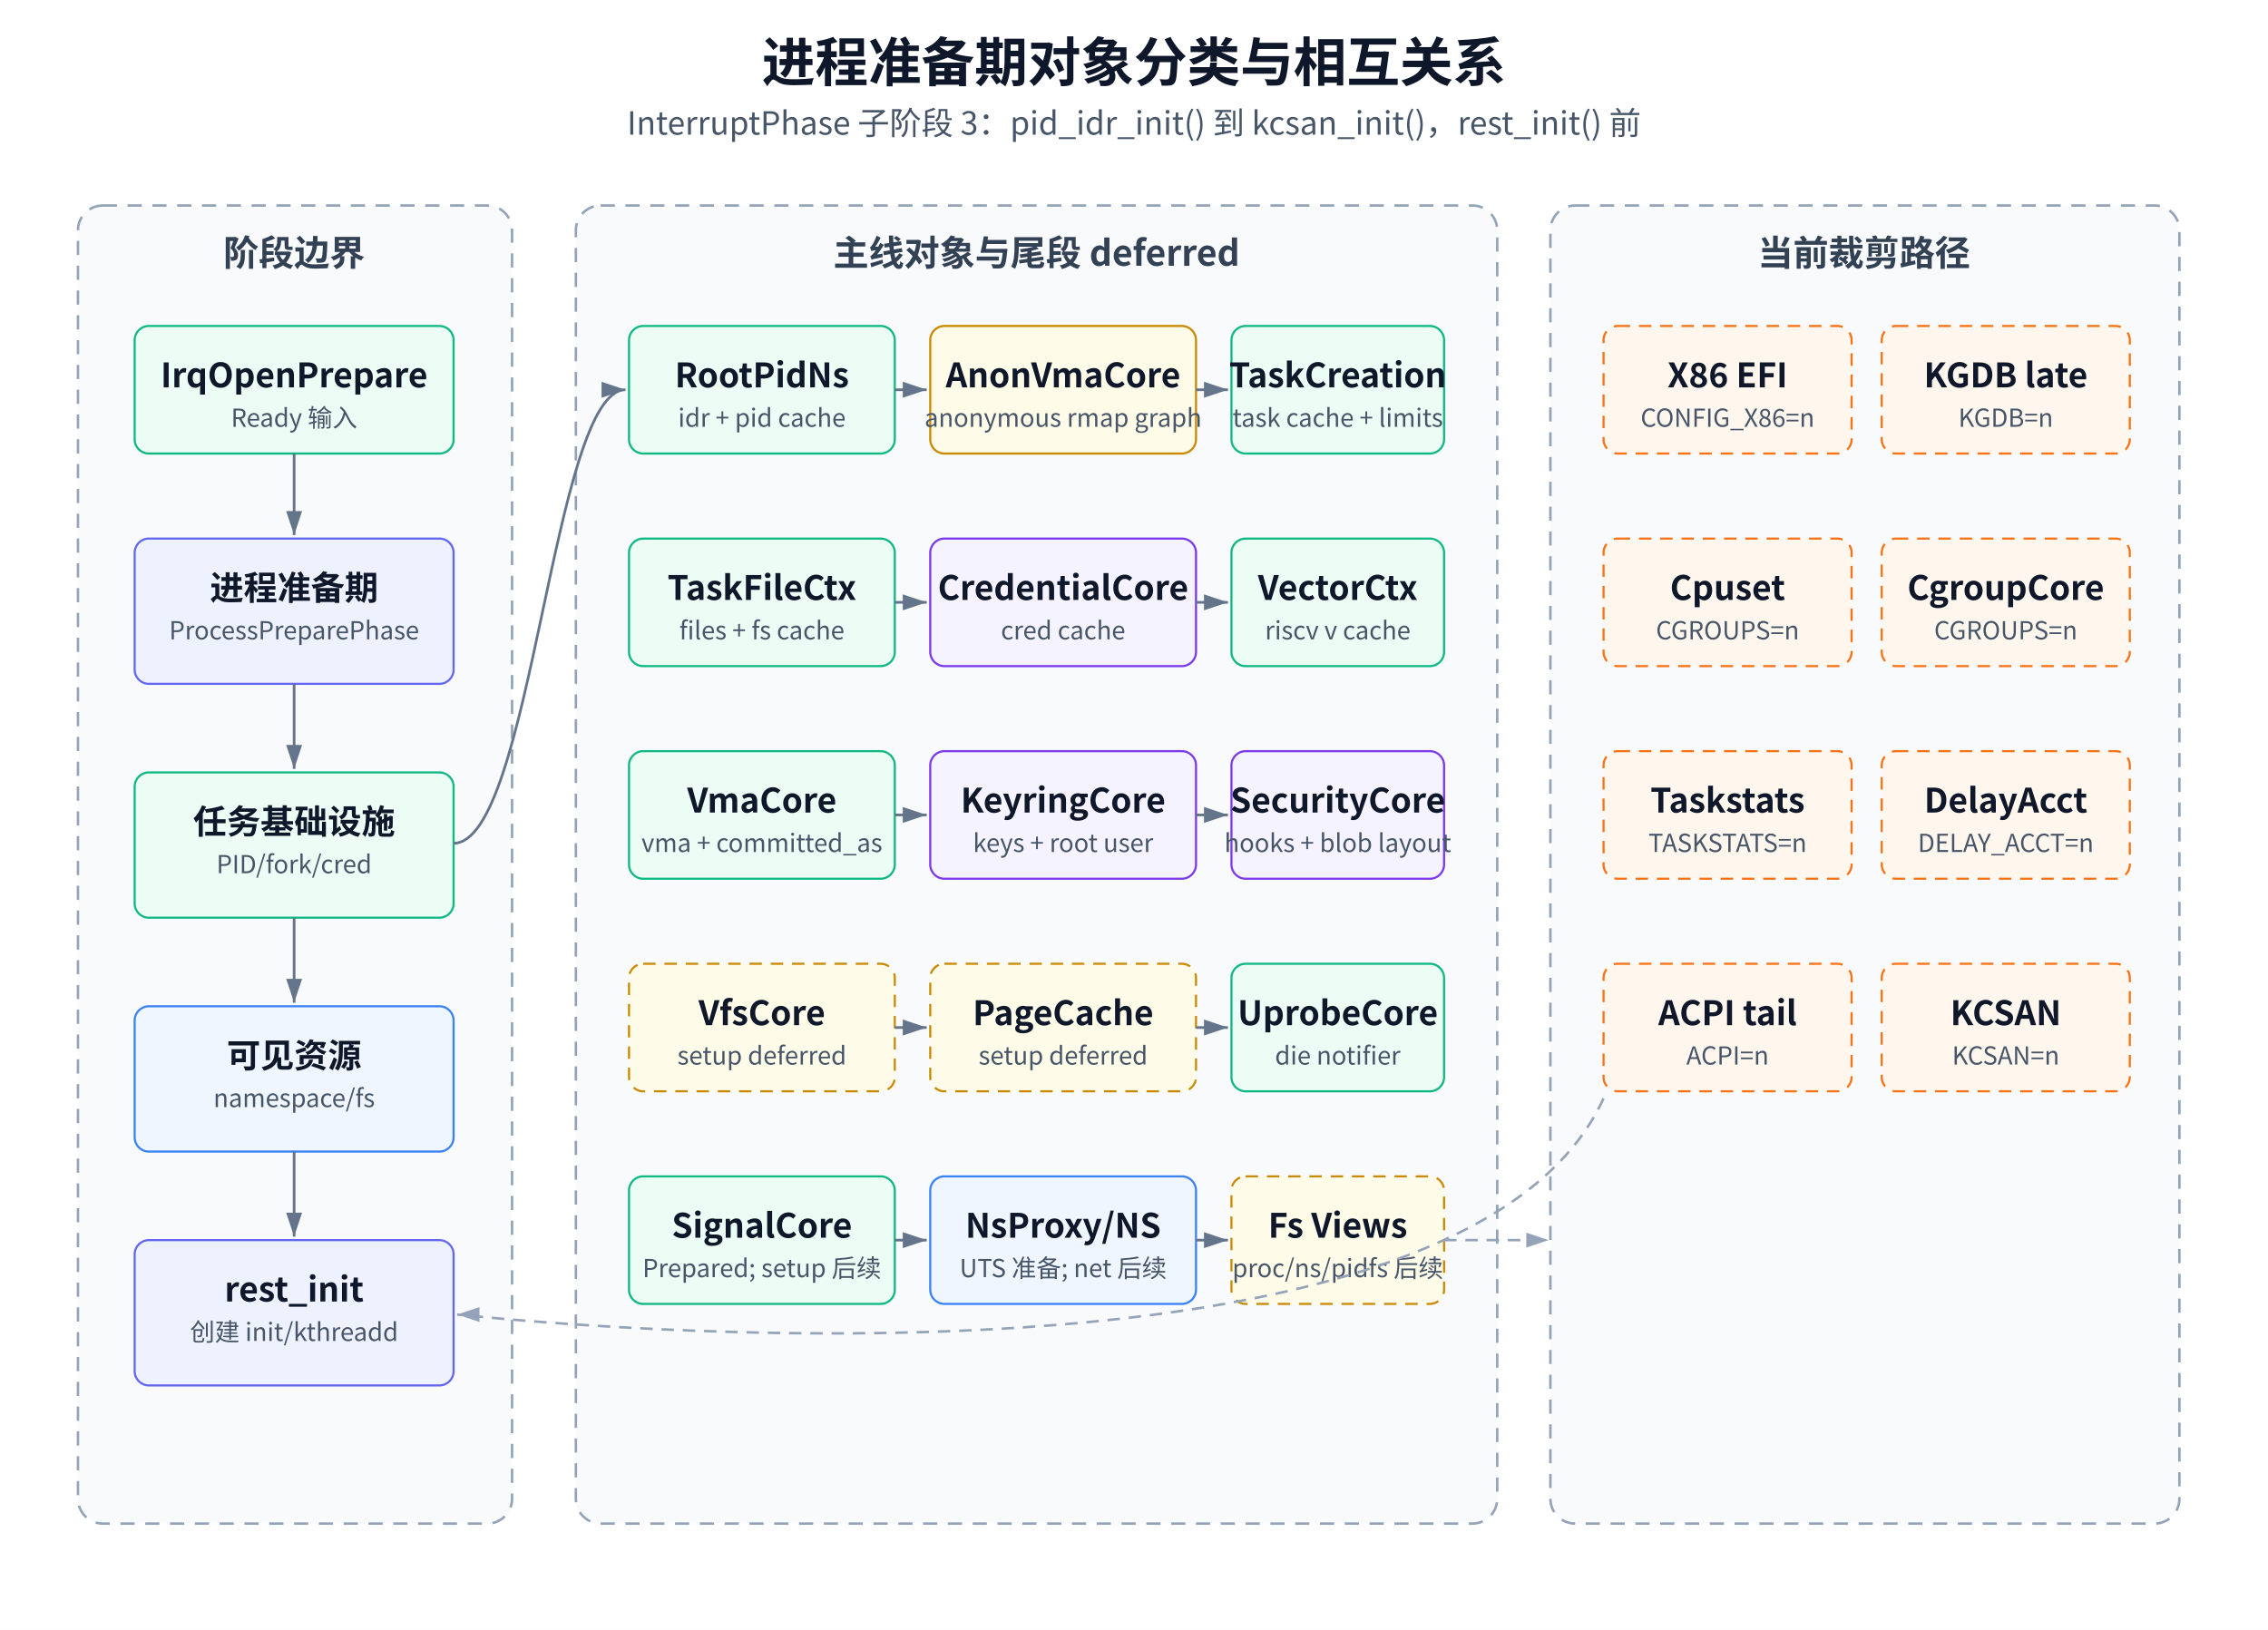
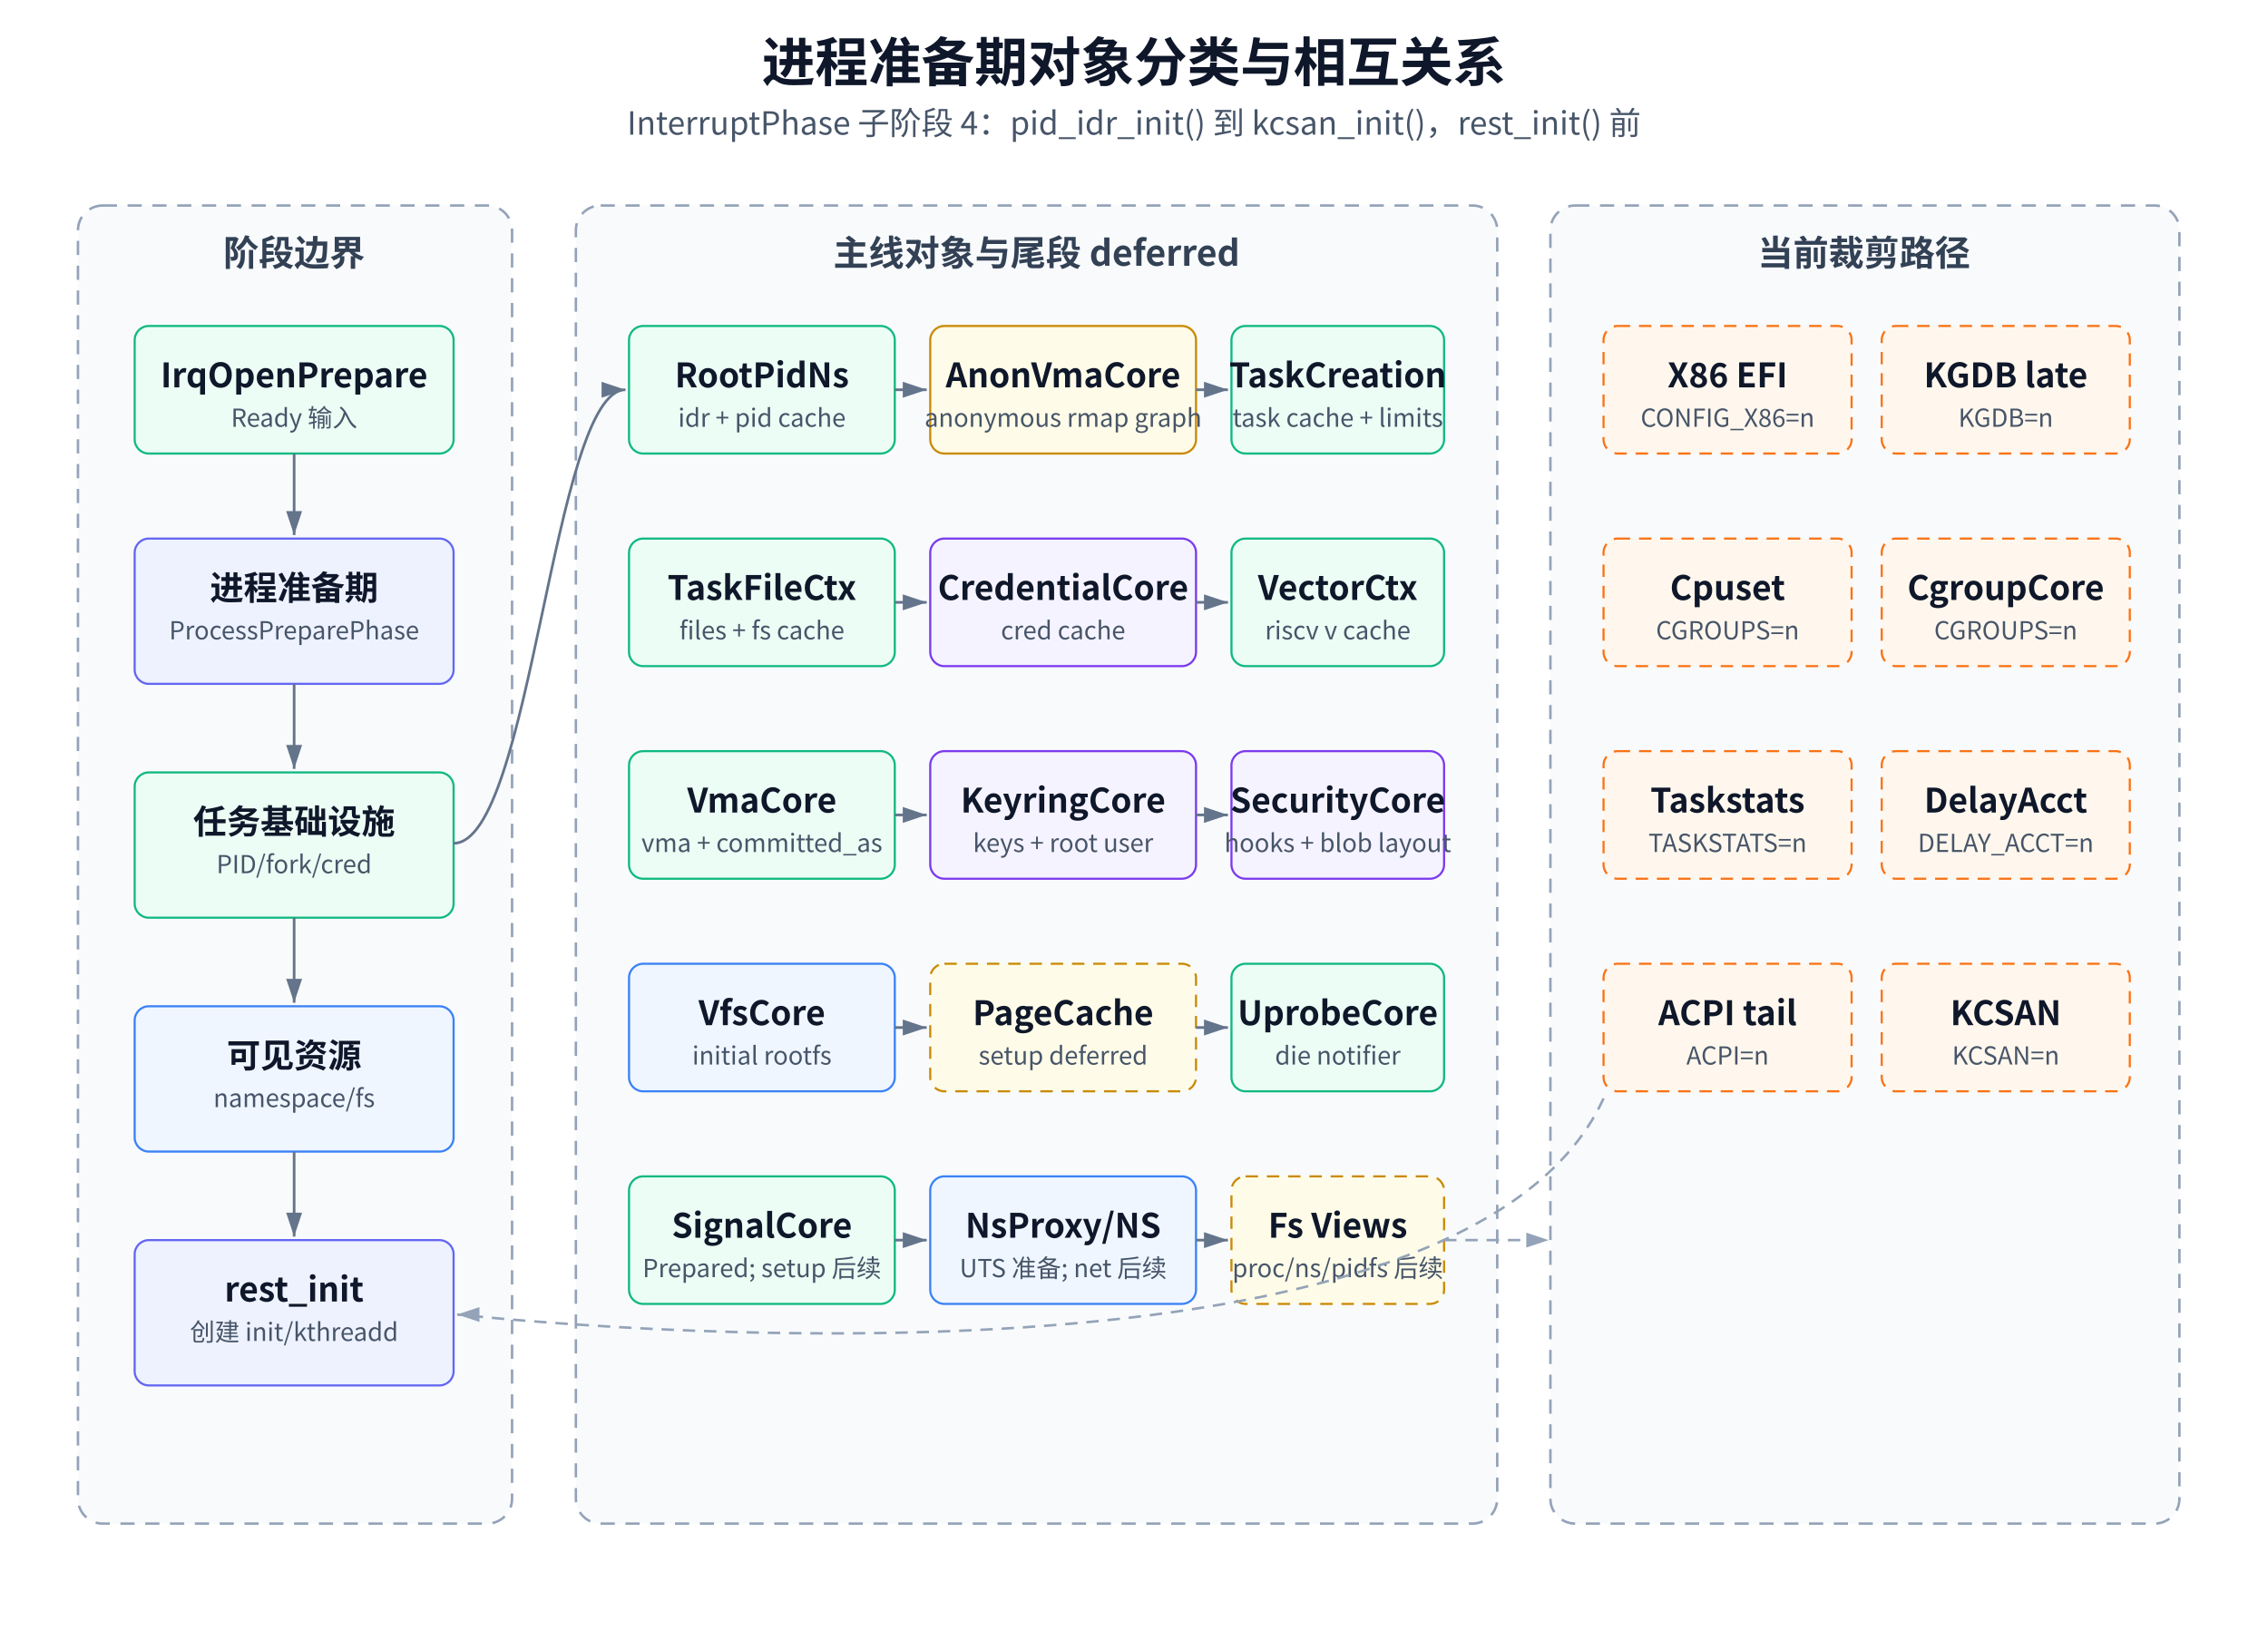
<svg xmlns="http://www.w3.org/2000/svg" width="1280" height="920" viewBox="0 0 1280 920" role="img" aria-labelledby="title desc">
  <defs>
    <style>
      text { font-family: "Microsoft YaHei", "Noto Sans CJK SC", "Source Han Sans SC", Arial, sans-serif; fill: #0f172a; }
      .title { font-size: 30px; font-weight: 600; }
      .subtitle { font-size: 18px; fill: #475569; }
      .group { fill: #f8fafc; stroke: #94a3b8; stroke-width: 1.4; stroke-dasharray: 8 6; }
      .box { fill: #ffffff; stroke: #334155; stroke-width: 1.2; }
      .phase { fill: #eef2ff; stroke: #6366f1; }
      .ready { fill: #ecfdf5; stroke: #10b981; }
      .proc { fill: #ecfdf5; stroke: #10b981; }
      .mm { fill: #fefce8; stroke: #ca8a04; }
      .fs { fill: #eff6ff; stroke: #3b82f6; }
      .sec { fill: #f5f3ff; stroke: #7c3aed; }
      .deferred { fill: #fefce8; stroke: #ca8a04; stroke-dasharray: 7 5; }
      .trimmed { fill: #fff7ed; stroke: #f97316; stroke-dasharray: 7 5; }
      .label { font-size: 19px; font-weight: 600; dominant-baseline: middle; }
      .small { font-size: 14px; fill: #475569; dominant-baseline: middle; }
      .group-title { font-size: 20px; font-weight: 600; fill: #334155; }
      .edge { stroke: #64748b; stroke-width: 1.5; fill: none; marker-end: url(#arrow); }
      .edge-dash { stroke: #94a3b8; stroke-width: 1.4; fill: none; stroke-dasharray: 7 5; marker-end: url(#arrow2); }
    </style>
    <marker id="arrow" markerWidth="10" markerHeight="10" refX="9" refY="3" orient="auto" markerUnits="strokeWidth">
      <path d="M0,0 L0,6 L9,3 z" fill="#64748b" />
    </marker>
    <marker id="arrow2" markerWidth="10" markerHeight="10" refX="9" refY="3" orient="auto" markerUnits="strokeWidth">
      <path d="M0,0 L0,6 L9,3 z" fill="#94a3b8" />
    </marker>
  </defs>
  <rect x="0" y="0" width="1280" height="920" fill="#ffffff" />
  <text x="640" y="46" text-anchor="middle" class="title">进程准备期对象分类与相互关系</text>
-   <text x="640" y="76" text-anchor="middle" class="subtitle">InterruptPhase 子阶段 3：pid_idr_init() 到 kcsan_init()，rest_init() 前</text>
+   <text x="640" y="76" text-anchor="middle" class="subtitle">InterruptPhase 子阶段 4：pid_idr_init() 到 kcsan_init()，rest_init() 前</text>
  <rect x="44" y="116" width="245" height="744" rx="14" class="group" />
  <text x="166" y="150" text-anchor="middle" class="group-title">阶段边界</text>
  <rect x="76" y="184" width="180" height="72" rx="8" class="box ready" />
  <text x="166" y="212" text-anchor="middle" class="label">IrqOpenPrepare</text>
  <text x="166" y="236" text-anchor="middle" class="small">Ready 输入</text>
  <rect x="76" y="304" width="180" height="82" rx="8" class="box phase" />
  <text x="166" y="332" text-anchor="middle" class="label">进程准备期</text>
  <text x="166" y="356" text-anchor="middle" class="small">ProcessPreparePhase</text>
  <rect x="76" y="436" width="180" height="82" rx="8" class="box proc" />
  <text x="166" y="464" text-anchor="middle" class="label">任务基础设施</text>
  <text x="166" y="488" text-anchor="middle" class="small">PID/fork/cred</text>
  <rect x="76" y="568" width="180" height="82" rx="8" class="box fs" />
  <text x="166" y="596" text-anchor="middle" class="label">可见资源</text>
  <text x="166" y="620" text-anchor="middle" class="small">namespace/fs</text>
  <rect x="76" y="700" width="180" height="82" rx="8" class="box phase" />
  <text x="166" y="728" text-anchor="middle" class="label">rest_init</text>
  <text x="166" y="752" text-anchor="middle" class="small">创建 init/kthreadd</text>
  <path d="M166 256 L166 302" class="edge" />
  <path d="M166 386 L166 434" class="edge" />
  <path d="M166 518 L166 566" class="edge" />
  <path d="M166 650 L166 698" class="edge" />
  <rect x="325" y="116" width="520" height="744" rx="14" class="group" />
  <text x="585" y="150" text-anchor="middle" class="group-title">主线对象与尾段 deferred</text>
  <rect x="355" y="184" width="150" height="72" rx="8" class="box proc" />
  <text x="430" y="212" text-anchor="middle" class="label">RootPidNs</text>
  <text x="430" y="236" text-anchor="middle" class="small">idr + pid cache</text>
  <rect x="525" y="184" width="150" height="72" rx="8" class="box mm" />
  <text x="600" y="212" text-anchor="middle" class="label">AnonVmaCore</text>
  <text x="600" y="236" text-anchor="middle" class="small">anonymous rmap graph</text>
  <rect x="695" y="184" width="120" height="72" rx="8" class="box proc" />
  <text x="755" y="212" text-anchor="middle" class="label">TaskCreation</text>
  <text x="755" y="236" text-anchor="middle" class="small">task cache + limits</text>
  <rect x="355" y="304" width="150" height="72" rx="8" class="box proc" />
  <text x="430" y="332" text-anchor="middle" class="label">TaskFileCtx</text>
  <text x="430" y="356" text-anchor="middle" class="small">files + fs cache</text>
  <rect x="525" y="304" width="150" height="72" rx="8" class="box sec" />
  <text x="600" y="332" text-anchor="middle" class="label">CredentialCore</text>
  <text x="600" y="356" text-anchor="middle" class="small">cred cache</text>
  <rect x="695" y="304" width="120" height="72" rx="8" class="box proc" />
  <text x="755" y="332" text-anchor="middle" class="label">VectorCtx</text>
  <text x="755" y="356" text-anchor="middle" class="small">riscv v cache</text>
  <rect x="355" y="424" width="150" height="72" rx="8" class="box proc" />
  <text x="430" y="452" text-anchor="middle" class="label">VmaCore</text>
  <text x="430" y="476" text-anchor="middle" class="small">vma + committed_as</text>
  <rect x="525" y="424" width="150" height="72" rx="8" class="box sec" />
  <text x="600" y="452" text-anchor="middle" class="label">KeyringCore</text>
  <text x="600" y="476" text-anchor="middle" class="small">keys + root user</text>
  <rect x="695" y="424" width="120" height="72" rx="8" class="box sec" />
  <text x="755" y="452" text-anchor="middle" class="label">SecurityCore</text>
  <text x="755" y="476" text-anchor="middle" class="small">hooks + blob layout</text>
-   <rect x="355" y="544" width="150" height="72" rx="8" class="box deferred" />
+   <rect x="355" y="544" width="150" height="72" rx="8" class="box fs" />
  <text x="430" y="572" text-anchor="middle" class="label">VfsCore</text>
-   <text x="430" y="596" text-anchor="middle" class="small">setup deferred</text>
+   <text x="430" y="596" text-anchor="middle" class="small">initial rootfs</text>
  <rect x="525" y="544" width="150" height="72" rx="8" class="box deferred" />
  <text x="600" y="572" text-anchor="middle" class="label">PageCache</text>
  <text x="600" y="596" text-anchor="middle" class="small">setup deferred</text>
  <rect x="695" y="544" width="120" height="72" rx="8" class="box proc" />
  <text x="755" y="572" text-anchor="middle" class="label">UprobeCore</text>
  <text x="755" y="596" text-anchor="middle" class="small">die notifier</text>
  <rect x="355" y="664" width="150" height="72" rx="8" class="box proc" />
  <text x="430" y="692" text-anchor="middle" class="label">SignalCore</text>
  <text x="430" y="716" text-anchor="middle" class="small">Prepared; setup 后续</text>
  <rect x="525" y="664" width="150" height="72" rx="8" class="box fs" />
  <text x="600" y="692" text-anchor="middle" class="label">NsProxy/NS</text>
  <text x="600" y="716" text-anchor="middle" class="small">UTS 准备; net 后续</text>
  <rect x="695" y="664" width="120" height="72" rx="8" class="box deferred" />
  <text x="755" y="692" text-anchor="middle" class="label">Fs Views</text>
  <text x="755" y="716" text-anchor="middle" class="small">proc/ns/pidfs 后续</text>
  <rect x="875" y="116" width="355" height="744" rx="14" class="group" />
  <text x="1052" y="150" text-anchor="middle" class="group-title">当前裁剪路径</text>
  <rect x="905" y="184" width="140" height="72" rx="8" class="box trimmed" />
  <text x="975" y="212" text-anchor="middle" class="label">X86 EFI</text>
  <text x="975" y="236" text-anchor="middle" class="small">CONFIG_X86=n</text>
  <rect x="1062" y="184" width="140" height="72" rx="8" class="box trimmed" />
  <text x="1132" y="212" text-anchor="middle" class="label">KGDB late</text>
  <text x="1132" y="236" text-anchor="middle" class="small">KGDB=n</text>
  <rect x="905" y="304" width="140" height="72" rx="8" class="box trimmed" />
  <text x="975" y="332" text-anchor="middle" class="label">Cpuset</text>
  <text x="975" y="356" text-anchor="middle" class="small">CGROUPS=n</text>
  <rect x="1062" y="304" width="140" height="72" rx="8" class="box trimmed" />
  <text x="1132" y="332" text-anchor="middle" class="label">CgroupCore</text>
  <text x="1132" y="356" text-anchor="middle" class="small">CGROUPS=n</text>
  <rect x="905" y="424" width="140" height="72" rx="8" class="box trimmed" />
  <text x="975" y="452" text-anchor="middle" class="label">Taskstats</text>
  <text x="975" y="476" text-anchor="middle" class="small">TASKSTATS=n</text>
  <rect x="1062" y="424" width="140" height="72" rx="8" class="box trimmed" />
  <text x="1132" y="452" text-anchor="middle" class="label">DelayAcct</text>
  <text x="1132" y="476" text-anchor="middle" class="small">DELAY_ACCT=n</text>
  <rect x="905" y="544" width="140" height="72" rx="8" class="box trimmed" />
  <text x="975" y="572" text-anchor="middle" class="label">ACPI tail</text>
  <text x="975" y="596" text-anchor="middle" class="small">ACPI=n</text>
  <rect x="1062" y="544" width="140" height="72" rx="8" class="box trimmed" />
  <text x="1132" y="572" text-anchor="middle" class="label">KCSAN</text>
  <text x="1132" y="596" text-anchor="middle" class="small">KCSAN=n</text>
  <path d="M256 476 C300 476, 312 220, 353 220" class="edge" />
  <path d="M505 220 L523 220" class="edge" />
  <path d="M675 220 L693 220" class="edge" />
  <path d="M505 340 L523 340" class="edge" />
  <path d="M675 340 L693 340" class="edge" />
  <path d="M505 460 L523 460" class="edge" />
  <path d="M675 460 L693 460" class="edge" />
  <path d="M505 580 L523 580" class="edge" />
  <path d="M675 580 L693 580" class="edge" />
  <path d="M505 700 L523 700" class="edge" />
  <path d="M675 700 L693 700" class="edge" />
  <path d="M815 700 C855 700, 856 700, 874 700" class="edge-dash" />
  <path d="M905 620 C820 806, 262 742, 258 742" class="edge-dash" />
</svg>
